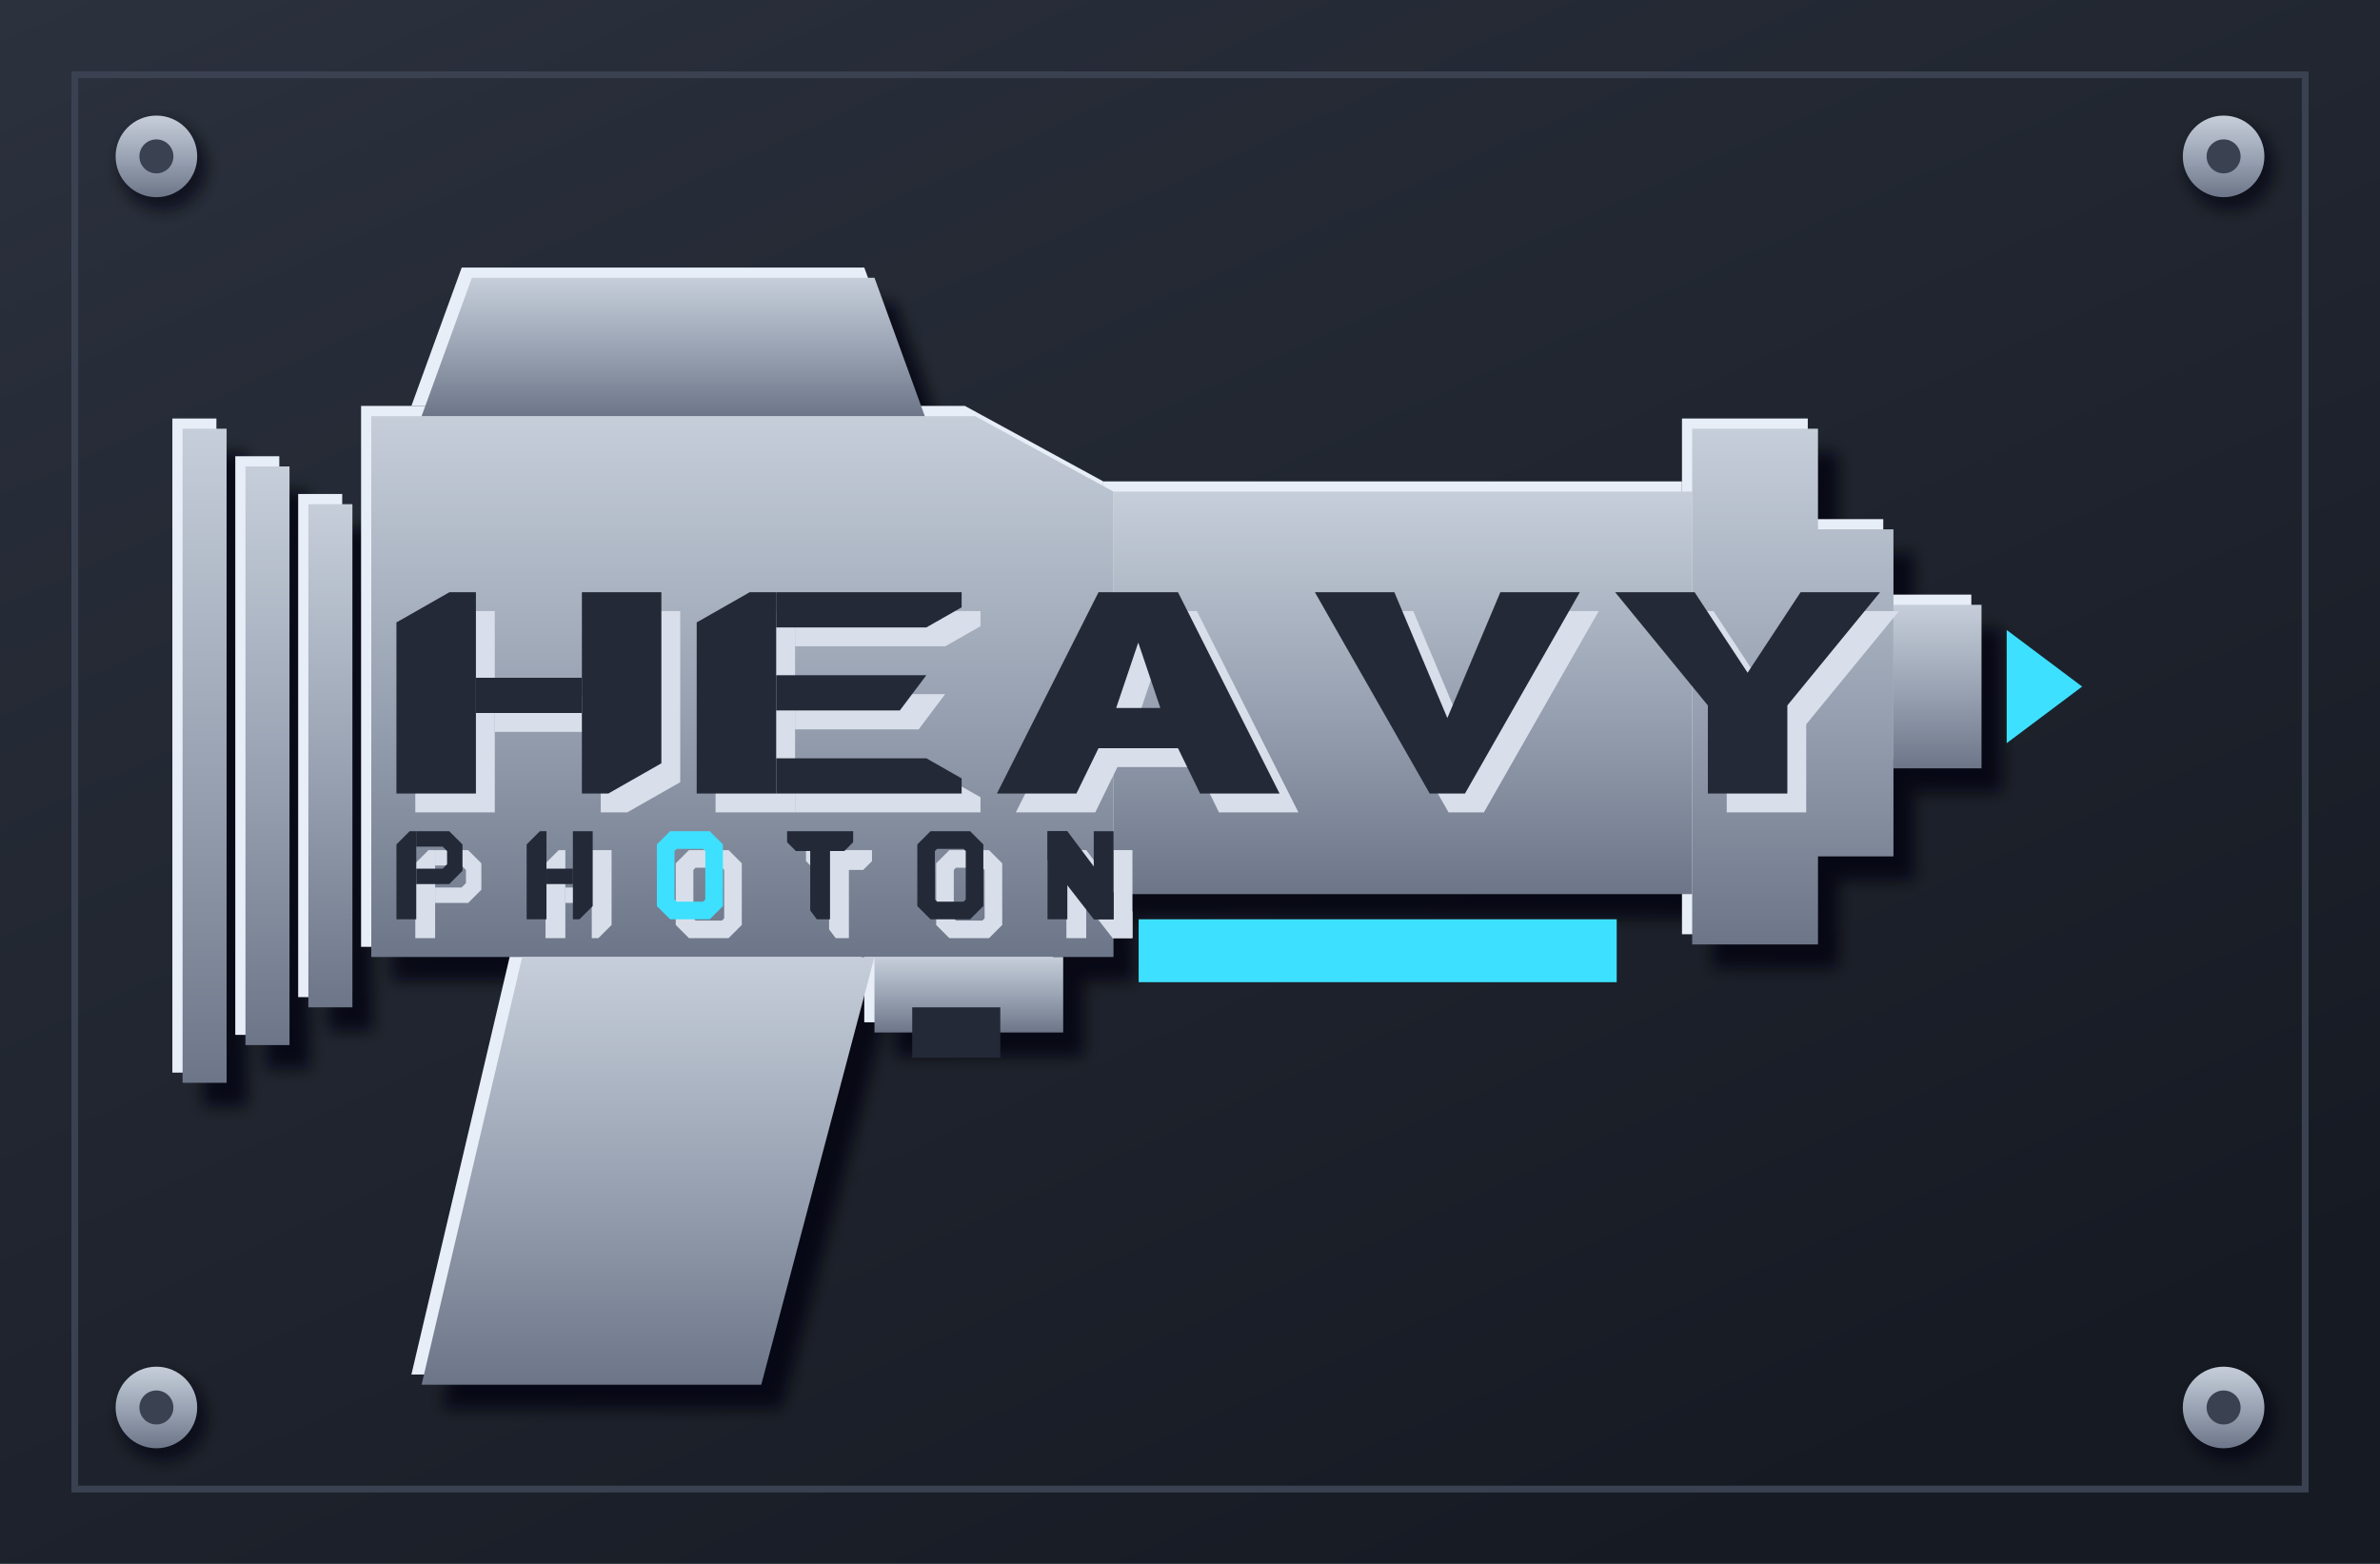
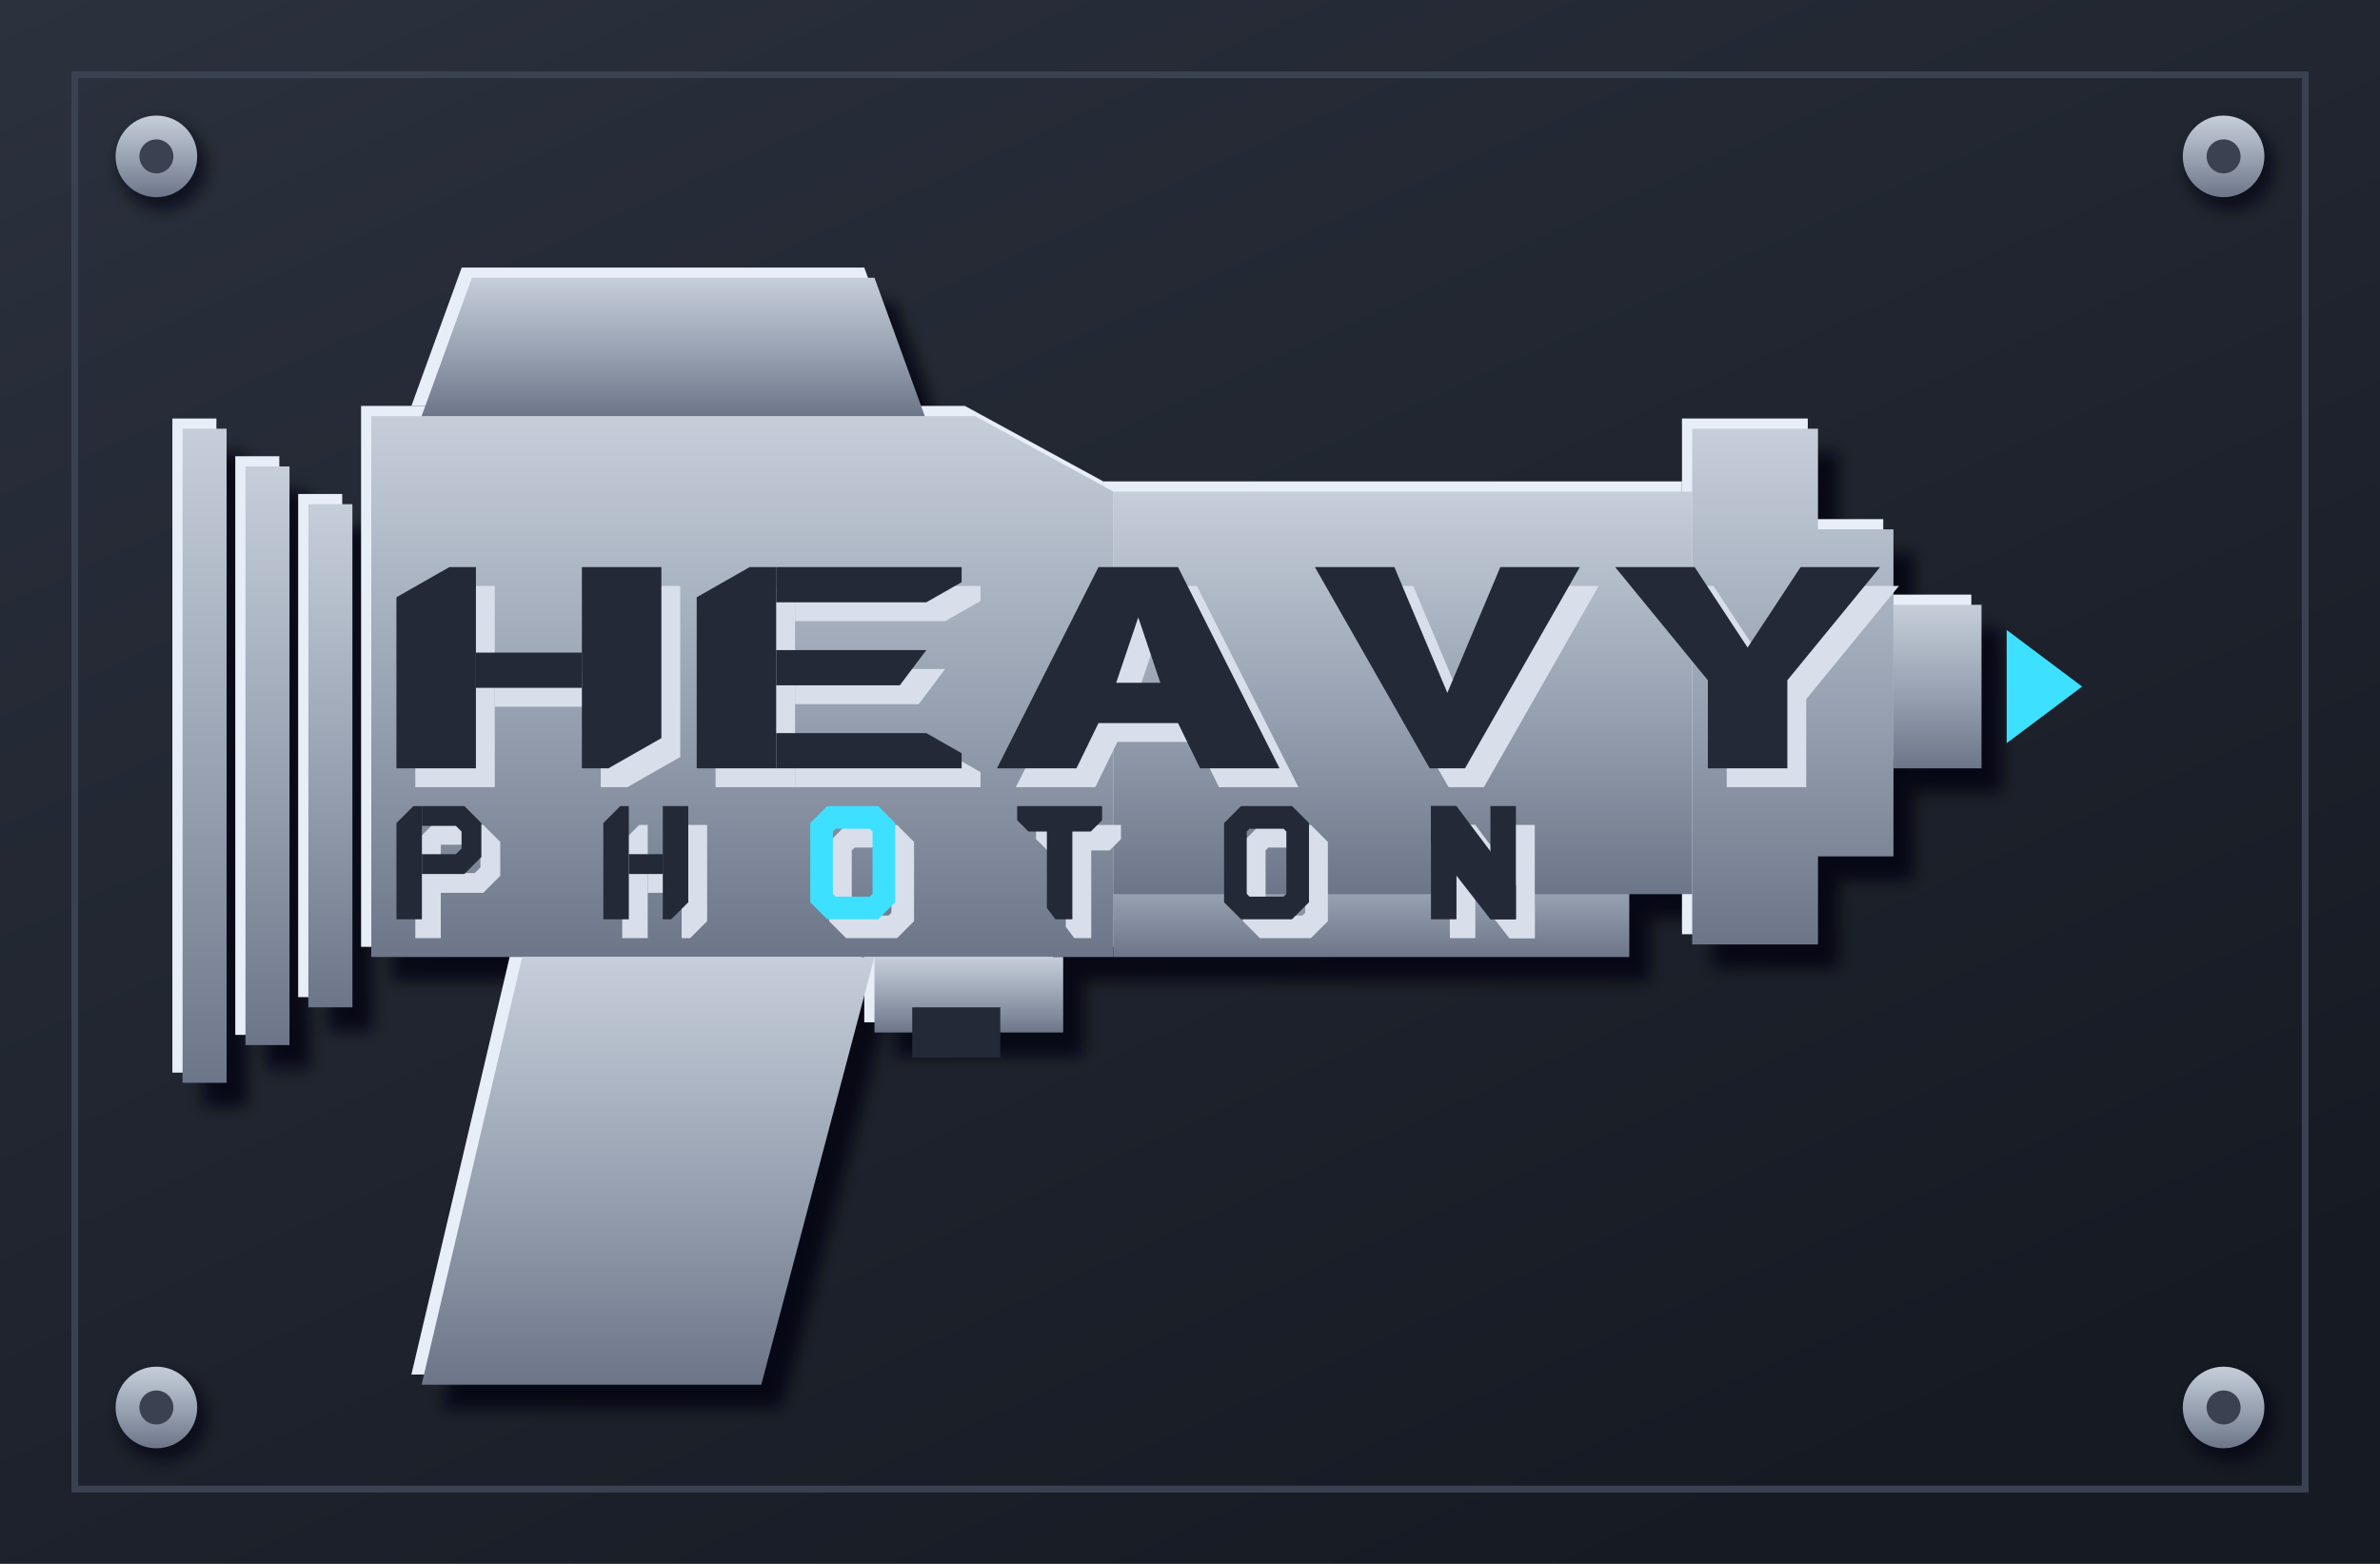
<svg xmlns="http://www.w3.org/2000/svg" viewBox="0 0 700 460" width="700" height="460">
  <defs>
    <linearGradient id="plate3" x1="0" y1="0" x2="0.7" y2="1">
      <stop offset="0" stop-color="#2B313D" />
      <stop offset="1" stop-color="#161A23" />
    </linearGradient>
    <linearGradient id="steel3" x1="0" y1="0" x2="0" y2="1">
      <stop offset="0" stop-color="#C6CEDA" />
      <stop offset="0.55" stop-color="#96A0B0" />
      <stop offset="1" stop-color="#6C7688" />
    </linearGradient>
    <filter id="soften3" x="-20%" y="-20%" width="140%" height="140%">
      <feGaussianBlur stdDeviation="2.2" />
    </filter>
  </defs>
  <rect width="700" height="460" fill="url(#plate3)" />
  <rect x="22" y="22" width="656" height="416" fill="none" stroke="#3A4150" stroke-width="2" />
  <circle cx="48" cy="49" r="13" fill="#04060A" opacity="0.6" filter="url(#soften3)" />
  <circle cx="46" cy="46" r="12" fill="url(#steel3)" />
  <circle cx="46" cy="46" r="5" fill="#3A4150" />
  <circle cx="656" cy="49" r="13" fill="#04060A" opacity="0.6" filter="url(#soften3)" />
  <circle cx="654" cy="46" r="12" fill="url(#steel3)" />
  <circle cx="654" cy="46" r="5" fill="#3A4150" />
  <circle cx="48" cy="417" r="13" fill="#04060A" opacity="0.6" filter="url(#soften3)" />
  <circle cx="46" cy="414" r="12" fill="url(#steel3)" />
  <circle cx="46" cy="414" r="5" fill="#3A4150" />
  <circle cx="656" cy="417" r="13" fill="#04060A" opacity="0.6" filter="url(#soften3)" />
  <circle cx="654" cy="414" r="12" fill="url(#steel3)" />
  <circle cx="654" cy="414" r="5" fill="#3A4150" />
  <g fill="#04060A" opacity="0.75" filter="url(#soften3)" transform="translate(6 7)">
    <g transform="translate(50 4) scale(1.85)">
      <rect x="2" y="66" width="7" height="104" />
      <rect x="12" y="72" width="7" height="92" />
      <rect x="22" y="78" width="7" height="80" />
+       <path d="M150,128 L232,128 L232,150 L150,150 Z" />
      <path d="M32,64 L128,64 L150,76 L150,150 L32,150 Z" />
      <path d="M56,150 L112,150 L94,218 L40,218 Z" />
      <rect x="112" y="150" width="30" height="12" />
      <path d="M48,42 L112,42 L120,64 L40,64 Z" />
      <path d="M150,76 L242,76 L242,140 L150,140 Z" />
      <path d="M242,66 L262,66 L262,82 L274,82 L274,134 L262,134 L262,148 L242,148 Z" />
      <rect x="274" y="94" width="14" height="26" />
    </g>
  </g>
  <g fill="#E8EEF7" transform="translate(-3 -3)">
    <g transform="translate(50 4) scale(1.85)">
      <rect x="2" y="66" width="7" height="104" />
      <rect x="12" y="72" width="7" height="92" />
      <rect x="22" y="78" width="7" height="80" />
+       <path d="M150,128 L232,128 L232,150 L150,150 Z" />
      <path d="M32,64 L128,64 L150,76 L150,150 L32,150 Z" />
      <path d="M56,150 L112,150 L94,218 L40,218 Z" />
      <rect x="112" y="150" width="30" height="12" />
      <path d="M48,42 L112,42 L120,64 L40,64 Z" />
      <path d="M150,76 L242,76 L242,140 L150,140 Z" />
      <path d="M242,66 L262,66 L262,82 L274,82 L274,134 L262,134 L262,148 L242,148 Z" />
      <rect x="274" y="94" width="14" height="26" />
    </g>
  </g>
  <g fill="url(#steel3)">
    <g transform="translate(50 4) scale(1.85)">
      <rect x="2" y="66" width="7" height="104" />
      <rect x="12" y="72" width="7" height="92" />
      <rect x="22" y="78" width="7" height="80" />
+       <path d="M150,128 L232,128 L232,150 L150,150 Z" />
      <path d="M32,64 L128,64 L150,76 L150,150 L32,150 Z" />
      <path d="M56,150 L112,150 L94,218 L40,218 Z" />
      <rect x="112" y="150" width="30" height="12" />
      <path d="M48,42 L112,42 L120,64 L40,64 Z" />
      <path d="M150,76 L242,76 L242,140 L150,140 Z" />
      <path d="M242,66 L262,66 L262,82 L274,82 L274,134 L262,134 L262,148 L242,148 Z" />
      <rect x="274" y="94" width="14" height="26" />
    </g>
  </g>
  <g transform="translate(50 4) scale(1.85)">
    <g transform="translate(3 3)">
-       <g fill="#D8DFEA" transform="translate(36 92) scale(0.702 0.4)">
+       <g fill="#D8DFEA" transform="translate(36 88) scale(0.702 0.4)">
        <g transform="translate(0.0 0)">
          <rect x="18" y="34" width="24" height="14" />
          <polygon points="0,12 12,0 18,0 18,80 0,80" />
          <polygon points="42,0 60,0 60,68 48,80 42,80" />
        </g>
        <g transform="translate(68.0 0)">
          <polygon points="0,12 12,0 18,0 18,80 0,80" />
          <polygon points="18,0 60,0 60,6 52,14 18,14" />
          <polygon points="18,33 52,33 46,47 18,47" />
          <polygon points="18,66 52,66 60,74 60,80 18,80" />
        </g>
        <g transform="translate(136.0 0)">
          <path fill-rule="evenodd" transform="translate(0 0)" d="M23,0 L41,0 L64,80 L46,80 L41,62 L23,62 L18,80 L0,80 Z M32,20 L37,46 L27,46 Z" />
        </g>
        <g transform="translate(208.0 0)">
          <polygon points="0,0 18,0 30,50 42,0 60,0 34,80 26,80" />
        </g>
        <g transform="translate(276.0 0)">
          <polygon points="0,0 18,0 30,32 42,0 60,0 39,45 39,80 21,80 21,45" />
        </g>
      </g>
-       <g fill="#D8DFEA" transform="translate(36 130) scale(0.175)">
+       <g fill="#D8DFEA" transform="translate(36 126) scale(0.225)">
        <g transform="translate(0.0 0)">
          <path fill-rule="evenodd" transform="translate(0 0)" d="M18,0 L48,0 L60,12 L60,36 L48,48 L18,48 L18,34 L42,34 L46,30 L46,18 L42,14 L18,14 Z" />
          <polygon points="0,12 12,0 18,0 18,80 0,80" />
        </g>
-         <g transform="translate(118.3 0)">
+         <g transform="translate(146.2 0)">
          <rect x="18" y="34" width="24" height="14" />
          <polygon points="0,12 12,0 18,0 18,80 0,80" />
          <polygon points="42,0 60,0 60,68 48,80 42,80" />
        </g>
-         <g transform="translate(236.6 0)" fill="#D8DFEA">
+         <g transform="translate(292.4 0)" fill="#D8DFEA">
          <path fill-rule="evenodd" transform="translate(0 0)" d="M12,0 L48,0 L60,12 L60,68 L48,80 L12,80 L0,68 L0,12 Z M18,16 L42,16 L44,18 L44,62 L42,64 L18,64 L16,62 L16,18 Z" />
        </g>
-         <g transform="translate(354.9 0)">
+         <g transform="translate(438.6 0)">
          <polygon points="0,0 60,0 60,10 52,18 8,18 0,10" />
          <polygon points="21,14 39,14 39,80 27,80 21,72" />
        </g>
-         <g transform="translate(473.2 0)">
+         <g transform="translate(584.8 0)">
          <path fill-rule="evenodd" transform="translate(0 0)" d="M12,0 L48,0 L60,12 L60,68 L48,80 L12,80 L0,68 L0,12 Z M18,16 L42,16 L44,18 L44,62 L42,64 L18,64 L16,62 L16,18 Z" />
        </g>
-         <g transform="translate(591.5 0)">
+         <g transform="translate(731.0 0)">
          <rect x="0" y="0" width="18" height="80" />
          <rect x="42" y="0" width="18" height="80" />
          <polygon points="0,0 18,0 60,56 60,80 42,80 0,26" />
        </g>
      </g>
    </g>
-     <g fill="#232936" transform="translate(36 92) scale(0.702 0.4)">
+     <g fill="#232936" transform="translate(36 88) scale(0.702 0.4)">
      <g transform="translate(0.0 0)">
        <rect x="18" y="34" width="24" height="14" />
        <polygon points="0,12 12,0 18,0 18,80 0,80" />
        <polygon points="42,0 60,0 60,68 48,80 42,80" />
      </g>
      <g transform="translate(68.0 0)">
        <polygon points="0,12 12,0 18,0 18,80 0,80" />
        <polygon points="18,0 60,0 60,6 52,14 18,14" />
        <polygon points="18,33 52,33 46,47 18,47" />
        <polygon points="18,66 52,66 60,74 60,80 18,80" />
      </g>
      <g transform="translate(136.0 0)">
        <path fill-rule="evenodd" transform="translate(0 0)" d="M23,0 L41,0 L64,80 L46,80 L41,62 L23,62 L18,80 L0,80 Z M32,20 L37,46 L27,46 Z" />
      </g>
      <g transform="translate(208.0 0)">
        <polygon points="0,0 18,0 30,50 42,0 60,0 34,80 26,80" />
      </g>
      <g transform="translate(276.0 0)">
        <polygon points="0,0 18,0 30,32 42,0 60,0 39,45 39,80 21,80 21,45" />
      </g>
    </g>
-     <g fill="#232936" transform="translate(36 130) scale(0.175)">
+     <g fill="#232936" transform="translate(36 126) scale(0.225)">
      <g transform="translate(0.0 0)">
        <path fill-rule="evenodd" transform="translate(0 0)" d="M18,0 L48,0 L60,12 L60,36 L48,48 L18,48 L18,34 L42,34 L46,30 L46,18 L42,14 L18,14 Z" />
        <polygon points="0,12 12,0 18,0 18,80 0,80" />
      </g>
-       <g transform="translate(118.3 0)">
+       <g transform="translate(146.2 0)">
        <rect x="18" y="34" width="24" height="14" />
        <polygon points="0,12 12,0 18,0 18,80 0,80" />
        <polygon points="42,0 60,0 60,68 48,80 42,80" />
      </g>
-       <g transform="translate(236.6 0)" fill="#3EE0FF">
+       <g transform="translate(292.4 0)" fill="#3EE0FF">
        <path fill-rule="evenodd" transform="translate(0 0)" d="M12,0 L48,0 L60,12 L60,68 L48,80 L12,80 L0,68 L0,12 Z M18,16 L42,16 L44,18 L44,62 L42,64 L18,64 L16,62 L16,18 Z" />
      </g>
-       <g transform="translate(354.9 0)">
+       <g transform="translate(438.6 0)">
        <polygon points="0,0 60,0 60,10 52,18 8,18 0,10" />
        <polygon points="21,14 39,14 39,80 27,80 21,72" />
      </g>
-       <g transform="translate(473.2 0)">
+       <g transform="translate(584.8 0)">
        <path fill-rule="evenodd" transform="translate(0 0)" d="M12,0 L48,0 L60,12 L60,68 L48,80 L12,80 L0,68 L0,12 Z M18,16 L42,16 L44,18 L44,62 L42,64 L18,64 L16,62 L16,18 Z" />
      </g>
-       <g transform="translate(591.5 0)">
+       <g transform="translate(731.0 0)">
        <rect x="0" y="0" width="18" height="80" />
        <rect x="42" y="0" width="18" height="80" />
        <polygon points="0,0 18,0 60,56 60,80 42,80 0,26" />
      </g>
    </g>
    <rect x="118" y="158" width="14" height="8" fill="#232936" />
-     <g fill="#3EE0FF">
-       <rect x="154" y="144" width="76" height="10" />
-     </g>
+     <g fill="#3EE0FF" />
    <path d="M292,98 L304,107 L292,116 Z" fill="#3EE0FF" />
  </g>
</svg>
